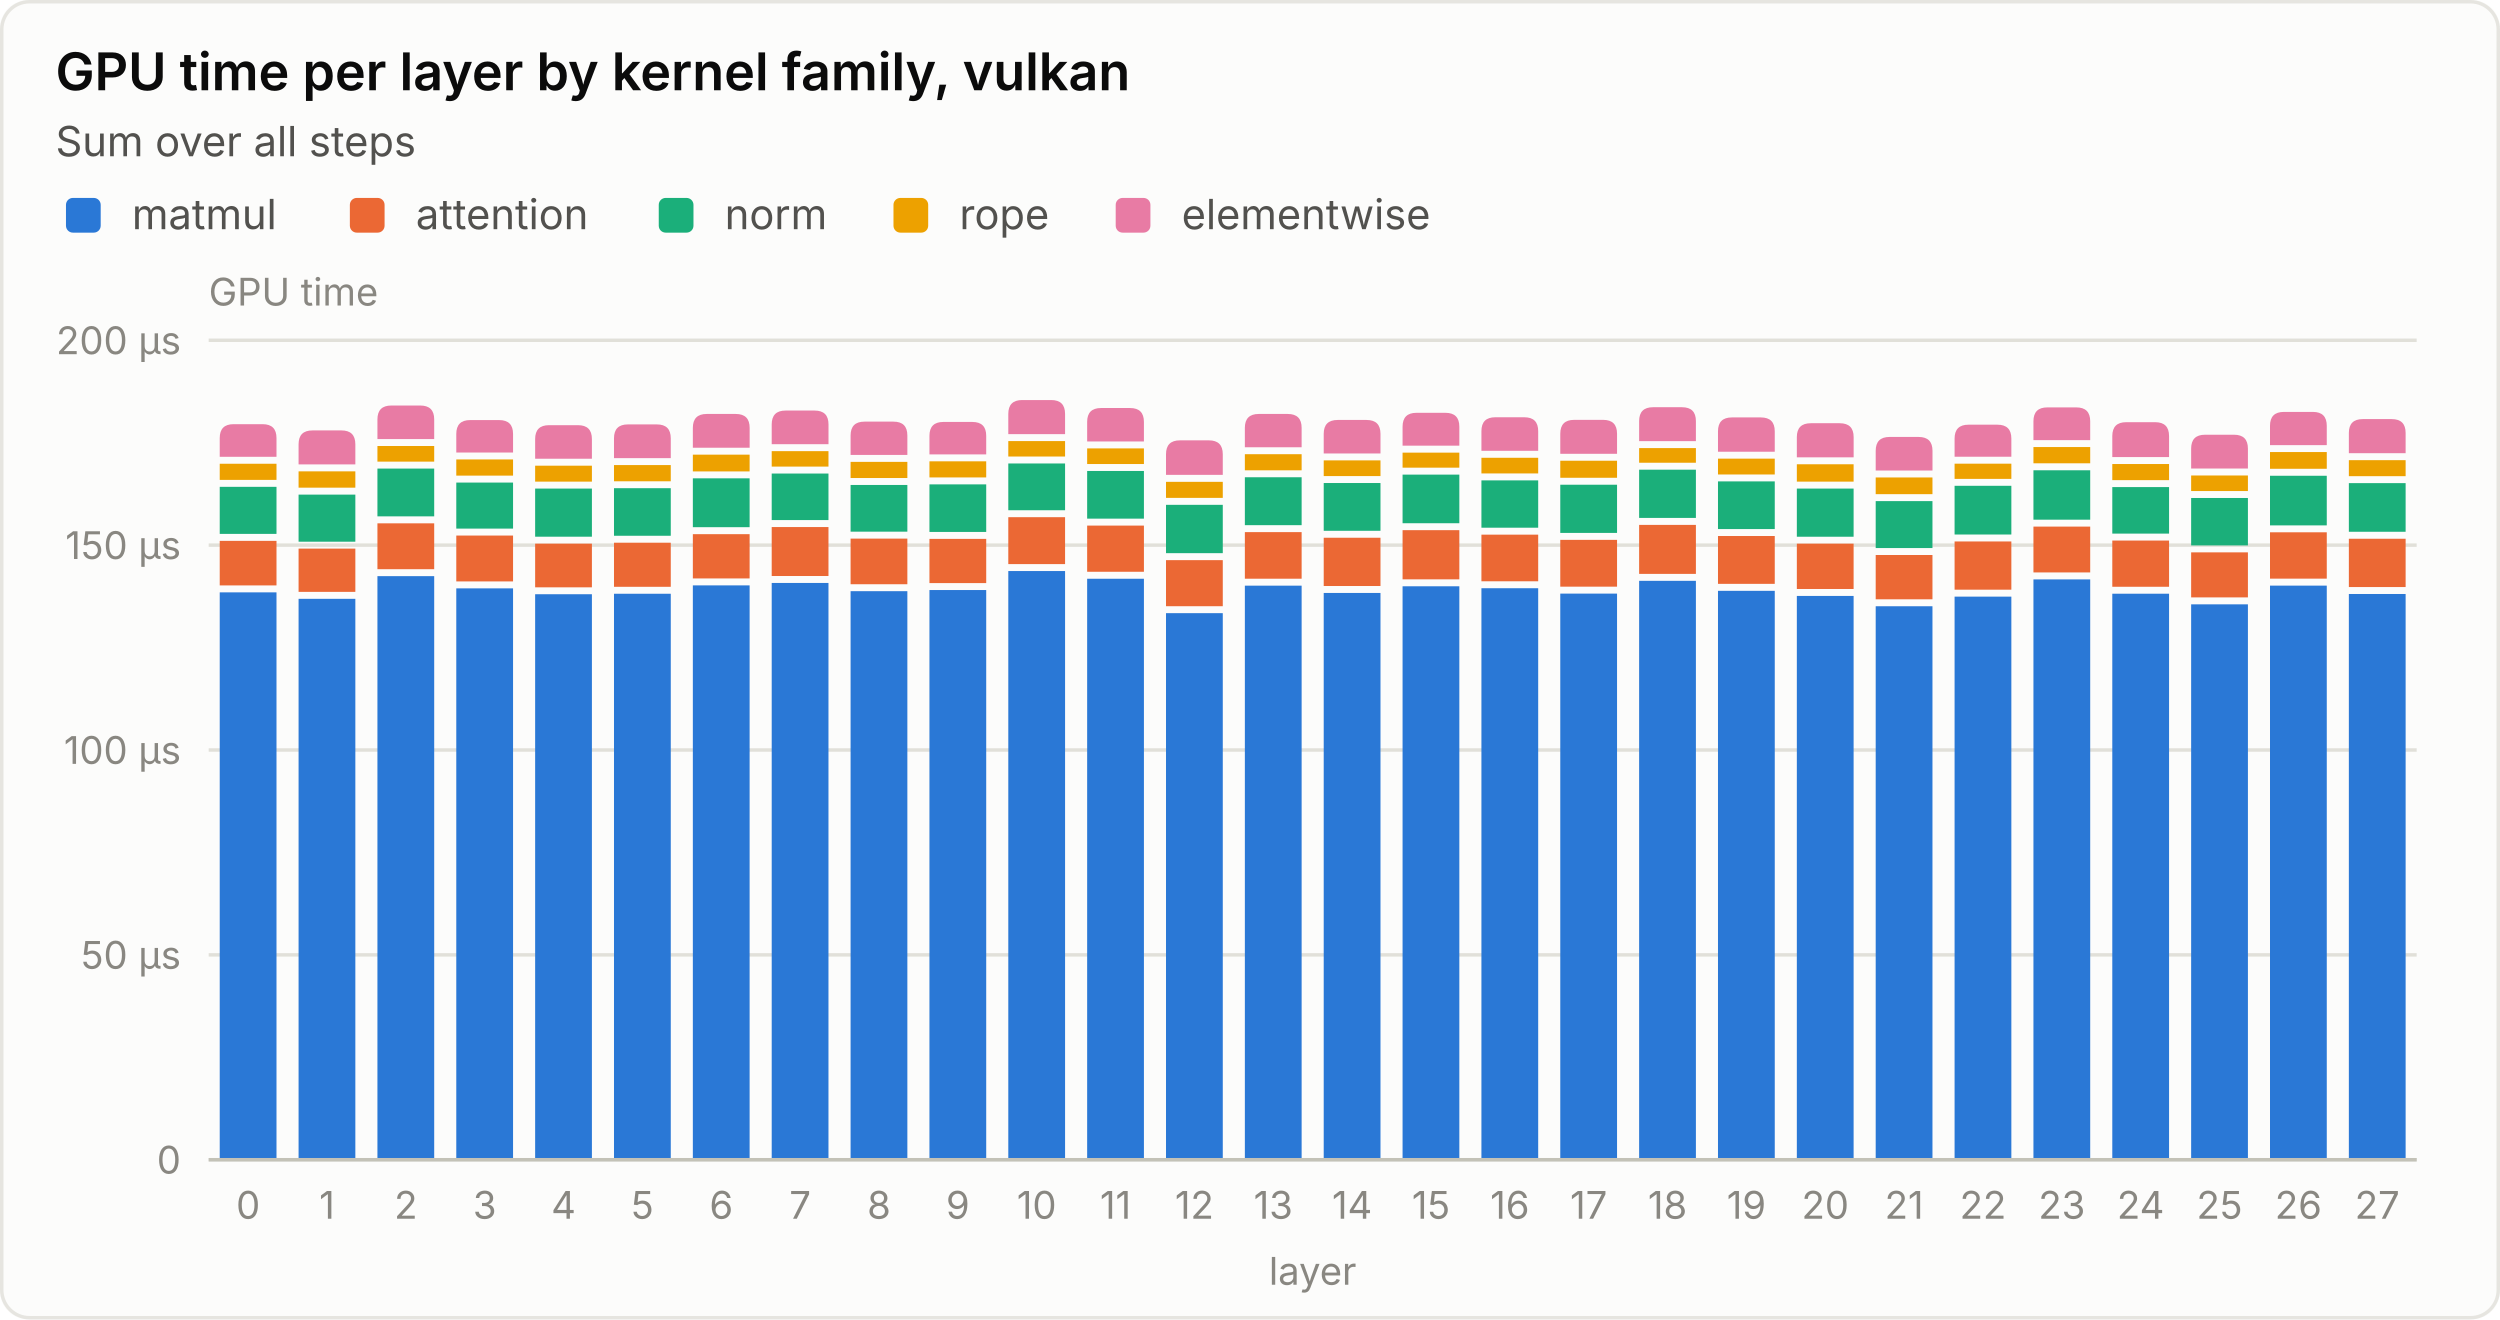
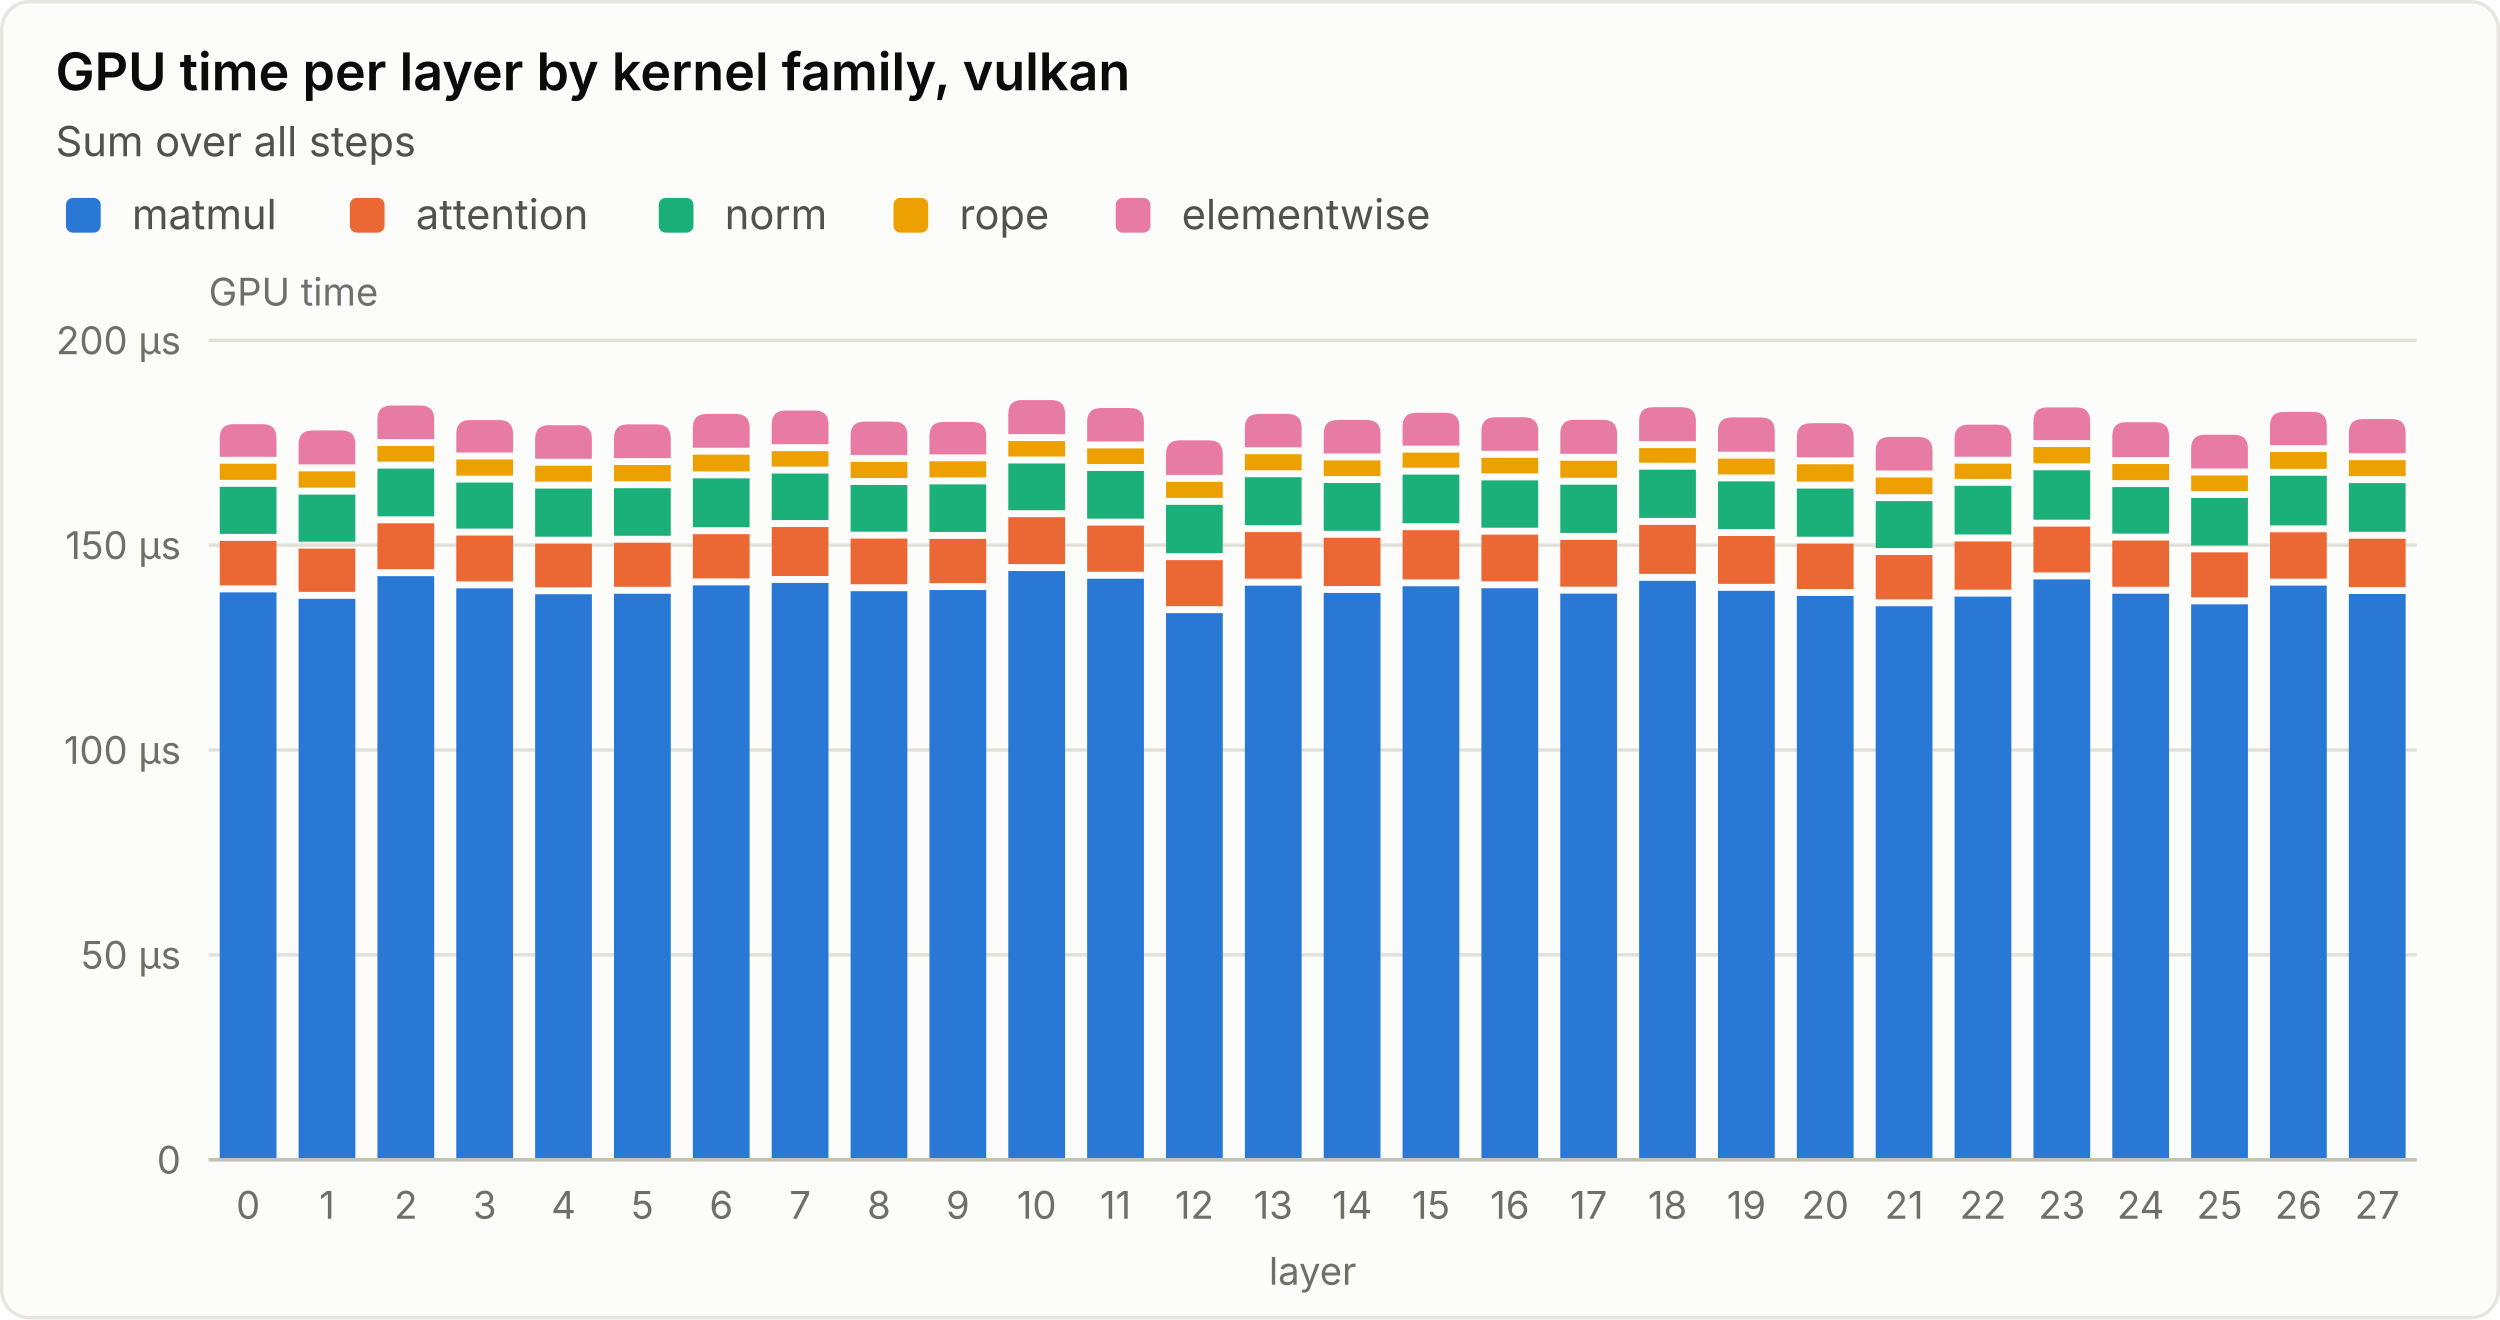
<svg xmlns="http://www.w3.org/2000/svg" width="720" height="380" viewBox="0 0 720 380" role="img" aria-labelledby="kernels-layer_stack-title kernels-layer_stack-desc">
-   <style>text{font-family:system-ui,-apple-system,'Segoe UI',sans-serif}.line{fill:none;stroke-width:2;stroke-linejoin:round;stroke-linecap:round}.bg{fill:#fcfcfb}.frame{fill:none;stroke:#e6e5e0}.t1{fill:#0b0b0b}.t2{fill:#52514e}.t3{fill:#898781}.grid{stroke:#e1e0d9}.axis{stroke:#c3c2b7}.ref{stroke:#52514e}.band{fill:#f0efec}.ring{stroke:#fcfcfb}.gap{stroke:#fcfcfb}.qx{fill:#f0efec}.fn{fill:#a3a29c}.sn{stroke:#a3a29c}.f0{fill:#2a78d6}.s0{stroke:#2a78d6}.f1{fill:#eb6834}.s1{stroke:#eb6834}.f2{fill:#1baf7a}.s2{stroke:#1baf7a}.f3{fill:#eda100}.s3{stroke:#eda100}.f4{fill:#e87ba4}.s4{stroke:#e87ba4}.f5{fill:#008300}.s5{stroke:#008300}.f6{fill:#6250d6}.s6{stroke:#6250d6}.f7{fill:#e34948}.s7{stroke:#e34948}.q0{fill:#cde2fb}.q1{fill:#b7d3f6}.q2{fill:#9ec5f4}.q3{fill:#86b6ef}.q4{fill:#6da7ec}.q5{fill:#5598e7}.q6{fill:#3987e5}.q7{fill:#2a78d6}.q8{fill:#256abf}.q9{fill:#1c5cab}.q10{fill:#184f95}.q11{fill:#104281}.q12{fill:#0d366b}.fgood{fill:#0ca30c}.sgood{stroke:#0ca30c}.fwarn{fill:#fab219}.swarn{stroke:#fab219}.fserious{fill:#ec835a}.sserious{stroke:#ec835a}.fcrit{fill:#d03b3b}.scrit{stroke:#d03b3b}@media (prefers-color-scheme:dark){.bg{fill:#1a1a19}.frame{fill:none;stroke:#2c2c2a}.t1{fill:#f0efec}.t2{fill:#c3c2b7}.t3{fill:#898781}.grid{stroke:#2c2c2a}.axis{stroke:#383835}.ref{stroke:#c3c2b7}.band{fill:#242423}.ring{stroke:#1a1a19}.gap{stroke:#1a1a19}.qx{fill:#242423}.fn{fill:#6f6e69}.sn{stroke:#6f6e69}.f0{fill:#3987e5}.s0{stroke:#3987e5}.f1{fill:#d95926}.s1{stroke:#d95926}.f2{fill:#199e70}.s2{stroke:#199e70}.f3{fill:#c98500}.s3{stroke:#c98500}.f4{fill:#d55181}.s4{stroke:#d55181}.f5{fill:#008300}.s5{stroke:#008300}.f6{fill:#9085e9}.s6{stroke:#9085e9}.f7{fill:#e66767}.s7{stroke:#e66767}.q0{fill:#0d366b}.q1{fill:#104281}.q2{fill:#184f95}.q3{fill:#1c5cab}.q4{fill:#256abf}.q5{fill:#2a78d6}.q6{fill:#3987e5}.q7{fill:#5598e7}.q8{fill:#6da7ec}.q9{fill:#86b6ef}.q10{fill:#9ec5f4}.q11{fill:#b7d3f6}.q12{fill:#cde2fb}}</style>
+   <style>text{font-family:system-ui,-apple-system,'Segoe UI',sans-serif}.line{fill:none;stroke-width:2;stroke-linejoin:round;stroke-linecap:round}.bg{fill:#fcfcfb}.frame{fill:none;stroke:#e6e5e0}.t1{fill:#0b0b0b}.t2{fill:#52514e}.t3{fill:#6f6e69}.grid{stroke:#e1e0d9}.axis{stroke:#c3c2b7}.ref{stroke:#52514e}.band{fill:#f0efec}.ring{stroke:#fcfcfb}.gap{stroke:#fcfcfb}.qx{fill:#f0efec}.qz{fill:#fcfcfb;stroke:#52514e}.emph{stroke:#52514e}.fn{fill:#a3a29c}.sn{stroke:#a3a29c}.f0{fill:#2a78d6}.s0{stroke:#2a78d6}.f1{fill:#eb6834}.s1{stroke:#eb6834}.f2{fill:#1baf7a}.s2{stroke:#1baf7a}.f3{fill:#eda100}.s3{stroke:#eda100}.f4{fill:#e87ba4}.s4{stroke:#e87ba4}.f5{fill:#008300}.s5{stroke:#008300}.f6{fill:#6250d6}.s6{stroke:#6250d6}.f7{fill:#e34948}.s7{stroke:#e34948}.q0{fill:#cde2fb}.q1{fill:#b7d3f6}.q2{fill:#9ec5f4}.q3{fill:#86b6ef}.q4{fill:#6da7ec}.q5{fill:#5598e7}.q6{fill:#3987e5}.q7{fill:#2a78d6}.q8{fill:#256abf}.q9{fill:#1c5cab}.q10{fill:#184f95}.q11{fill:#104281}.q12{fill:#0d366b}.fgood{fill:#0ca30c}.sgood{stroke:#0ca30c}.fwarn{fill:#fab219}.swarn{stroke:#fab219}.fserious{fill:#ec835a}.sserious{stroke:#ec835a}.fcrit{fill:#d03b3b}.scrit{stroke:#d03b3b}@media (prefers-color-scheme:dark){.bg{fill:#1a1a19}.frame{fill:none;stroke:#2c2c2a}.t1{fill:#f0efec}.t2{fill:#c3c2b7}.t3{fill:#898781}.grid{stroke:#2c2c2a}.axis{stroke:#383835}.ref{stroke:#c3c2b7}.band{fill:#242423}.ring{stroke:#1a1a19}.gap{stroke:#1a1a19}.qx{fill:#242423}.qz{fill:#1a1a19;stroke:#c3c2b7}.emph{stroke:#c3c2b7}.fn{fill:#6f6e69}.sn{stroke:#6f6e69}.f0{fill:#3987e5}.s0{stroke:#3987e5}.f1{fill:#d95926}.s1{stroke:#d95926}.f2{fill:#199e70}.s2{stroke:#199e70}.f3{fill:#c98500}.s3{stroke:#c98500}.f4{fill:#d55181}.s4{stroke:#d55181}.f5{fill:#008300}.s5{stroke:#008300}.f6{fill:#9085e9}.s6{stroke:#9085e9}.f7{fill:#e66767}.s7{stroke:#e66767}.q0{fill:#0d366b}.q1{fill:#104281}.q2{fill:#184f95}.q3{fill:#1c5cab}.q4{fill:#256abf}.q5{fill:#2a78d6}.q6{fill:#3987e5}.q7{fill:#5598e7}.q8{fill:#6da7ec}.q9{fill:#86b6ef}.q10{fill:#9ec5f4}.q11{fill:#b7d3f6}.q12{fill:#cde2fb}}</style>
  <rect class="bg" x="0" y="0" width="720" height="380" rx="8" />
  <rect class="frame" x="0.5" y="0.5" width="719" height="379" rx="8" />
  <text class="t1" x="16" y="26" font-size="15" font-weight="600">GPU time per layer by kernel family, vulkan</text>
  <text class="t2" x="16" y="45" font-size="12">Sum over all steps</text>
  <rect class="f0" x="19" y="57" width="10" height="10" rx="2" />
  <text class="t2" x="38" y="66" font-size="12">matmul</text>
  <rect class="f1" x="100.76" y="57" width="10" height="10" rx="2" />
  <text class="t2" x="119.76" y="66" font-size="12">attention</text>
  <rect class="f2" x="189.72" y="57" width="10" height="10" rx="2" />
  <text class="t2" x="208.72" y="66" font-size="12">norm</text>
  <rect class="f3" x="257.32" y="57" width="10" height="10" rx="2" />
  <text class="t2" x="276.32" y="66" font-size="12">rope</text>
  <rect class="f4" x="321.32" y="57" width="10" height="10" rx="2" />
  <text class="t2" x="340.32" y="66" font-size="12">elementwise</text>
  <line class="grid" x1="60.1" y1="334" x2="696" y2="334" stroke-width="1" />
  <text class="t3" x="52.1" y="338" font-size="11" text-anchor="end">0</text>
  <line class="grid" x1="60.1" y1="275" x2="696" y2="275" stroke-width="1" />
  <text class="t3" x="52.1" y="279" font-size="11" text-anchor="end">50 µs</text>
  <line class="grid" x1="60.1" y1="216" x2="696" y2="216" stroke-width="1" />
  <text class="t3" x="52.1" y="220" font-size="11" text-anchor="end">100 µs</text>
  <line class="grid" x1="60.1" y1="157" x2="696" y2="157" stroke-width="1" />
  <text class="t3" x="52.1" y="161" font-size="11" text-anchor="end">150 µs</text>
  <line class="grid" x1="60.1" y1="98" x2="696" y2="98" stroke-width="1" />
  <text class="t3" x="52.1" y="102" font-size="11" text-anchor="end">200 µs</text>
  <text class="t3" x="60.1" y="88" font-size="11" text-anchor="start">GPU time</text>
  <text class="t3" x="378.05" y="370" font-size="11" text-anchor="middle">layer</text>
  <text class="t3" x="71.46" y="351" font-size="11" text-anchor="middle">0</text>
  <path class="f0" d="M63.28 170.6h16.35v163.4h-16.35Z" />
  <path class="f1" d="M63.28 155.77h16.35v12.83h-16.35Z" />
  <path class="f2" d="M63.28 140.21h16.35v13.55h-16.35Z" />
  <path class="f3" d="M63.28 133.56h16.35v4.65h-16.35Z" />
  <path class="f4" d="M63.28 131.56V126.16Q63.28 122.16 67.28 122.16H75.63Q79.63 122.16 79.63 126.16V131.56Z" />
  <text class="t3" x="94.17" y="351" font-size="11" text-anchor="middle">1</text>
  <path class="f0" d="M85.99 172.46h16.35v161.54h-16.35Z" />
  <path class="f1" d="M85.99 158h16.35v12.46h-16.35Z" />
  <path class="f2" d="M85.99 142.45h16.35v13.56h-16.35Z" />
  <path class="f3" d="M85.99 135.75h16.35v4.7h-16.35Z" />
  <path class="f4" d="M85.99 133.75V127.96Q85.99 123.96 89.99 123.96H98.34Q102.34 123.96 102.34 127.96V133.75Z" />
  <text class="t3" x="116.88" y="351" font-size="11" text-anchor="middle">2</text>
  <path class="f0" d="M108.7 165.93h16.35v168.07h-16.35Z" />
  <path class="f1" d="M108.7 150.72h16.35v13.21h-16.35Z" />
  <path class="f2" d="M108.7 134.95h16.35v13.76h-16.35Z" />
  <path class="f3" d="M108.7 128.45h16.35v4.5h-16.35Z" />
  <path class="f4" d="M108.7 126.45V120.79Q108.7 116.79 112.7 116.79H121.05Q125.05 116.79 125.05 120.79V126.45Z" />
  <text class="t3" x="139.59" y="351" font-size="11" text-anchor="middle">3</text>
  <path class="f0" d="M131.41 169.45h16.35v164.55h-16.35Z" />
  <path class="f1" d="M131.41 154.24h16.35v13.21h-16.35Z" />
  <path class="f2" d="M131.41 138.98h16.35v13.26h-16.35Z" />
  <path class="f3" d="M131.41 132.32h16.35v4.66h-16.35Z" />
  <path class="f4" d="M131.41 130.32V124.98Q131.41 120.98 135.41 120.98H143.76Q147.76 120.98 147.76 124.98V130.32Z" />
  <text class="t3" x="162.3" y="351" font-size="11" text-anchor="middle">4</text>
  <path class="f0" d="M154.12 171.14h16.35v162.86h-16.35Z" />
  <path class="f1" d="M154.12 156.57h16.35v12.58h-16.35Z" />
  <path class="f2" d="M154.12 140.71h16.35v13.86h-16.35Z" />
  <path class="f3" d="M154.12 134.12h16.35v4.59h-16.35Z" />
  <path class="f4" d="M154.12 132.12V126.45Q154.12 122.45 158.12 122.45H166.47Q170.47 122.45 170.47 126.45V132.12Z" />
  <text class="t3" x="185.01" y="351" font-size="11" text-anchor="middle">5</text>
  <path class="f0" d="M176.83 171h16.35v163h-16.35Z" />
  <path class="f1" d="M176.83 156.3h16.35v12.7h-16.35Z" />
  <path class="f2" d="M176.83 140.6h16.35v13.7h-16.35Z" />
  <path class="f3" d="M176.83 133.94h16.35v4.67h-16.35Z" />
  <path class="f4" d="M176.83 131.94V126.23Q176.83 122.23 180.83 122.23H189.18Q193.18 122.23 193.18 126.23V131.94Z" />
  <text class="t3" x="207.72" y="351" font-size="11" text-anchor="middle">6</text>
  <path class="f0" d="M199.54 168.59h16.35v165.41h-16.35Z" />
  <path class="f1" d="M199.54 153.84h16.35v12.75h-16.35Z" />
  <path class="f2" d="M199.54 137.76h16.35v14.07h-16.35Z" />
  <path class="f3" d="M199.54 130.94h16.35v4.83h-16.35Z" />
  <path class="f4" d="M199.54 128.94V123.22Q199.54 119.22 203.54 119.22H211.9Q215.9 119.22 215.9 123.22V128.94Z" />
  <text class="t3" x="230.43" y="351" font-size="11" text-anchor="middle">7</text>
  <path class="f0" d="M222.25 167.89h16.35v166.11h-16.35Z" />
  <path class="f1" d="M222.25 151.79h16.35v14.1h-16.35Z" />
  <path class="f2" d="M222.25 136.38h16.35v13.4h-16.35Z" />
  <path class="f3" d="M222.25 129.93h16.35v4.45h-16.35Z" />
  <path class="f4" d="M222.25 127.93V122.24Q222.25 118.24 226.25 118.24H234.61Q238.61 118.24 238.61 122.24V127.93Z" />
  <text class="t3" x="253.14" y="351" font-size="11" text-anchor="middle">8</text>
  <path class="f0" d="M244.97 170.26h16.35v163.74h-16.35Z" />
  <path class="f1" d="M244.97 155.12h16.35v13.14h-16.35Z" />
  <path class="f2" d="M244.97 139.67h16.35v13.45h-16.35Z" />
  <path class="f3" d="M244.97 133.02h16.35v4.65h-16.35Z" />
  <path class="f4" d="M244.97 131.02V125.43Q244.97 121.43 248.97 121.43H257.32Q261.32 121.43 261.32 125.43V131.02Z" />
  <text class="t3" x="275.85" y="351" font-size="11" text-anchor="middle">9</text>
  <path class="f0" d="M267.68 169.93h16.35v164.07h-16.35Z" />
  <path class="f1" d="M267.68 155.2h16.35v12.73h-16.35Z" />
  <path class="f2" d="M267.68 139.5h16.35v13.7h-16.35Z" />
  <path class="f3" d="M267.68 132.86h16.35v4.64h-16.35Z" />
  <path class="f4" d="M267.68 130.86V125.52Q267.68 121.52 271.68 121.52H280.03Q284.03 121.52 284.03 125.52V130.86Z" />
  <text class="t3" x="298.56" y="351" font-size="11" text-anchor="middle">10</text>
  <path class="f0" d="M290.39 164.46h16.35v169.54h-16.35Z" />
  <path class="f1" d="M290.39 148.95h16.35v13.51h-16.35Z" />
  <path class="f2" d="M290.39 133.48h16.35v13.47h-16.35Z" />
  <path class="f3" d="M290.39 127.03h16.35v4.45h-16.35Z" />
  <path class="f4" d="M290.39 125.03V119.21Q290.39 115.21 294.39 115.21H302.74Q306.74 115.21 306.74 119.21V125.03Z" />
  <text class="t3" x="321.27" y="351" font-size="11" text-anchor="middle">11</text>
  <path class="f0" d="M313.1 166.68h16.35v167.32h-16.35Z" />
  <path class="f1" d="M313.1 151.37h16.35v13.3h-16.35Z" />
  <path class="f2" d="M313.1 135.64h16.35v13.73h-16.35Z" />
  <path class="f3" d="M313.1 129.14h16.35v4.5h-16.35Z" />
  <path class="f4" d="M313.1 127.14V121.51Q313.1 117.51 317.1 117.51H325.45Q329.45 117.51 329.45 121.51V127.14Z" />
  <text class="t3" x="343.98" y="351" font-size="11" text-anchor="middle">12</text>
  <path class="f0" d="M335.81 176.59h16.35v157.41h-16.35Z" />
  <path class="f1" d="M335.81 161.32h16.35v13.27h-16.35Z" />
  <path class="f2" d="M335.81 145.39h16.35v13.92h-16.35Z" />
  <path class="f3" d="M335.81 138.77h16.35v4.62h-16.35Z" />
  <path class="f4" d="M335.81 136.77V130.82Q335.81 126.82 339.81 126.82H348.16Q352.16 126.82 352.16 130.82V136.77Z" />
  <text class="t3" x="366.69" y="351" font-size="11" text-anchor="middle">13</text>
  <path class="f0" d="M358.52 168.67h16.35v165.33h-16.35Z" />
  <path class="f1" d="M358.52 153.25h16.35v13.42h-16.35Z" />
  <path class="f2" d="M358.52 137.45h16.35v13.8h-16.35Z" />
  <path class="f3" d="M358.52 130.81h16.35v4.64h-16.35Z" />
  <path class="f4" d="M358.52 128.81V123.22Q358.52 119.22 362.52 119.22H370.87Q374.87 119.22 374.87 123.22V128.81Z" />
  <text class="t3" x="389.41" y="351" font-size="11" text-anchor="middle">14</text>
  <path class="f0" d="M381.23 170.77h16.35v163.23h-16.35Z" />
  <path class="f1" d="M381.23 154.87h16.35v13.9h-16.35Z" />
  <path class="f2" d="M381.23 139.11h16.35v13.76h-16.35Z" />
  <path class="f3" d="M381.23 132.59h16.35v4.52h-16.35Z" />
  <path class="f4" d="M381.23 130.59V124.95Q381.23 120.95 385.23 120.95H393.58Q397.58 120.95 397.58 124.95V130.59Z" />
  <text class="t3" x="412.12" y="351" font-size="11" text-anchor="middle">15</text>
  <path class="f0" d="M403.94 168.85h16.35v165.15h-16.35Z" />
  <path class="f1" d="M403.94 152.69h16.35v14.16h-16.35Z" />
  <path class="f2" d="M403.94 136.69h16.35v14h-16.35Z" />
  <path class="f3" d="M403.94 130.36h16.35v4.33h-16.35Z" />
  <path class="f4" d="M403.94 128.36V122.89Q403.94 118.89 407.94 118.89H416.29Q420.29 118.89 420.29 122.89V128.36Z" />
  <text class="t3" x="434.83" y="351" font-size="11" text-anchor="middle">16</text>
  <path class="f0" d="M426.65 169.41h16.35v164.59h-16.35Z" />
  <path class="f1" d="M426.65 153.98h16.35v13.43h-16.35Z" />
  <path class="f2" d="M426.65 138.35h16.35v13.63h-16.35Z" />
  <path class="f3" d="M426.65 131.84h16.35v4.51h-16.35Z" />
  <path class="f4" d="M426.65 129.84V124.17Q426.65 120.17 430.65 120.17H439Q443 120.17 443 124.17V129.84Z" />
  <text class="t3" x="457.54" y="351" font-size="11" text-anchor="middle">17</text>
  <path class="f0" d="M449.36 170.96h16.35v163.04h-16.35Z" />
  <path class="f1" d="M449.36 155.48h16.35v13.48h-16.35Z" />
  <path class="f2" d="M449.36 139.6h16.35v13.88h-16.35Z" />
  <path class="f3" d="M449.36 132.69h16.35v4.91h-16.35Z" />
  <path class="f4" d="M449.36 130.69V124.92Q449.36 120.92 453.36 120.92H461.71Q465.71 120.92 465.71 124.92V130.69Z" />
  <text class="t3" x="480.25" y="351" font-size="11" text-anchor="middle">18</text>
  <path class="f0" d="M472.07 167.28h16.35v166.72h-16.35Z" />
  <path class="f1" d="M472.07 151.17h16.35v14.11h-16.35Z" />
  <path class="f2" d="M472.07 135.27h16.35v13.89h-16.35Z" />
  <path class="f3" d="M472.07 129.05h16.35v4.22h-16.35Z" />
  <path class="f4" d="M472.07 127.05V121.28Q472.07 117.28 476.07 117.28H484.42Q488.42 117.28 488.42 121.28V127.05Z" />
  <text class="t3" x="502.96" y="351" font-size="11" text-anchor="middle">19</text>
  <path class="f0" d="M494.78 170.16h16.35v163.84h-16.35Z" />
  <path class="f1" d="M494.78 154.37h16.35v13.78h-16.35Z" />
  <path class="f2" d="M494.78 138.64h16.35v13.73h-16.35Z" />
  <path class="f3" d="M494.78 132.09h16.35v4.56h-16.35Z" />
  <path class="f4" d="M494.78 130.09V124.22Q494.78 120.22 498.78 120.22H507.13Q511.13 120.22 511.13 124.22V130.09Z" />
  <text class="t3" x="525.67" y="351" font-size="11" text-anchor="middle">20</text>
  <path class="f0" d="M517.49 171.63h16.35v162.37h-16.35Z" />
  <path class="f1" d="M517.49 156.57h16.35v13.06h-16.35Z" />
  <path class="f2" d="M517.49 140.71h16.35v13.87h-16.35Z" />
  <path class="f3" d="M517.49 133.71h16.35v5h-16.35Z" />
  <path class="f4" d="M517.49 131.71V125.89Q517.49 121.89 521.49 121.89H529.85Q533.85 121.89 533.85 125.89V131.71Z" />
  <text class="t3" x="548.38" y="351" font-size="11" text-anchor="middle">21</text>
  <path class="f0" d="M540.2 174.6h16.35v159.4h-16.35Z" />
  <path class="f1" d="M540.2 159.84h16.35v12.76h-16.35Z" />
  <path class="f2" d="M540.2 144.32h16.35v13.52h-16.35Z" />
  <path class="f3" d="M540.2 137.51h16.35v4.81h-16.35Z" />
  <path class="f4" d="M540.2 135.51V129.84Q540.2 125.84 544.2 125.84H552.56Q556.56 125.84 556.56 129.84V135.51Z" />
  <text class="t3" x="571.09" y="351" font-size="11" text-anchor="middle">22</text>
  <path class="f0" d="M562.92 171.83h16.35v162.17h-16.35Z" />
  <path class="f1" d="M562.92 155.94h16.35v13.89h-16.35Z" />
  <path class="f2" d="M562.92 139.91h16.35v14.03h-16.35Z" />
  <path class="f3" d="M562.92 133.54h16.35v4.38h-16.35Z" />
  <path class="f4" d="M562.92 131.54V126.31Q562.92 122.31 566.92 122.31H575.27Q579.27 122.31 579.27 126.31V131.54Z" />
  <text class="t3" x="593.8" y="351" font-size="11" text-anchor="middle">23</text>
  <path class="f0" d="M585.63 166.87h16.35v167.13h-16.35Z" />
  <path class="f1" d="M585.63 151.66h16.35v13.2h-16.35Z" />
  <path class="f2" d="M585.63 135.44h16.35v14.23h-16.35Z" />
  <path class="f3" d="M585.63 128.75h16.35v4.68h-16.35Z" />
  <path class="f4" d="M585.63 126.75V121.33Q585.63 117.33 589.63 117.33H597.98Q601.98 117.33 601.98 121.33V126.75Z" />
  <text class="t3" x="616.51" y="351" font-size="11" text-anchor="middle">24</text>
  <path class="f0" d="M608.34 170.99h16.35v163.01h-16.35Z" />
  <path class="f1" d="M608.34 155.68h16.35v13.31h-16.35Z" />
  <path class="f2" d="M608.34 140.28h16.35v13.4h-16.35Z" />
  <path class="f3" d="M608.34 133.64h16.35v4.64h-16.35Z" />
  <path class="f4" d="M608.34 131.64V125.59Q608.34 121.59 612.34 121.59H620.69Q624.69 121.59 624.69 125.59V131.64Z" />
  <text class="t3" x="639.22" y="351" font-size="11" text-anchor="middle">25</text>
  <path class="f0" d="M631.05 174.05h16.35v159.95h-16.35Z" />
  <path class="f1" d="M631.05 159.08h16.35v12.97h-16.35Z" />
  <path class="f2" d="M631.05 143.42h16.35v13.66h-16.35Z" />
  <path class="f3" d="M631.05 136.94h16.35v4.48h-16.35Z" />
  <path class="f4" d="M631.05 134.94V129.2Q631.05 125.2 635.05 125.2H643.4Q647.4 125.2 647.4 129.2V134.94Z" />
  <text class="t3" x="661.93" y="351" font-size="11" text-anchor="middle">26</text>
  <path class="f0" d="M653.76 168.66h16.35v165.34h-16.35Z" />
  <path class="f1" d="M653.76 153.3h16.35v13.35h-16.35Z" />
  <path class="f2" d="M653.76 137.02h16.35v14.29h-16.35Z" />
  <path class="f3" d="M653.76 130.19h16.35v4.82h-16.35Z" />
  <path class="f4" d="M653.76 128.19V122.63Q653.76 118.63 657.76 118.63H666.11Q670.11 118.63 670.11 122.63V128.19Z" />
  <text class="t3" x="684.64" y="351" font-size="11" text-anchor="middle">27</text>
  <path class="f0" d="M676.47 171.07h16.35v162.93h-16.35Z" />
  <path class="f1" d="M676.47 155.16h16.35v13.91h-16.35Z" />
  <path class="f2" d="M676.47 139.14h16.35v14.01h-16.35Z" />
  <path class="f3" d="M676.47 132.53h16.35v4.61h-16.35Z" />
  <path class="f4" d="M676.47 130.53V124.7Q676.47 120.7 680.47 120.7H688.82Q692.82 120.7 692.82 124.7V130.53Z" />
  <line class="axis" x1="60.1" y1="334" x2="696" y2="334" stroke-width="1" />
</svg>
